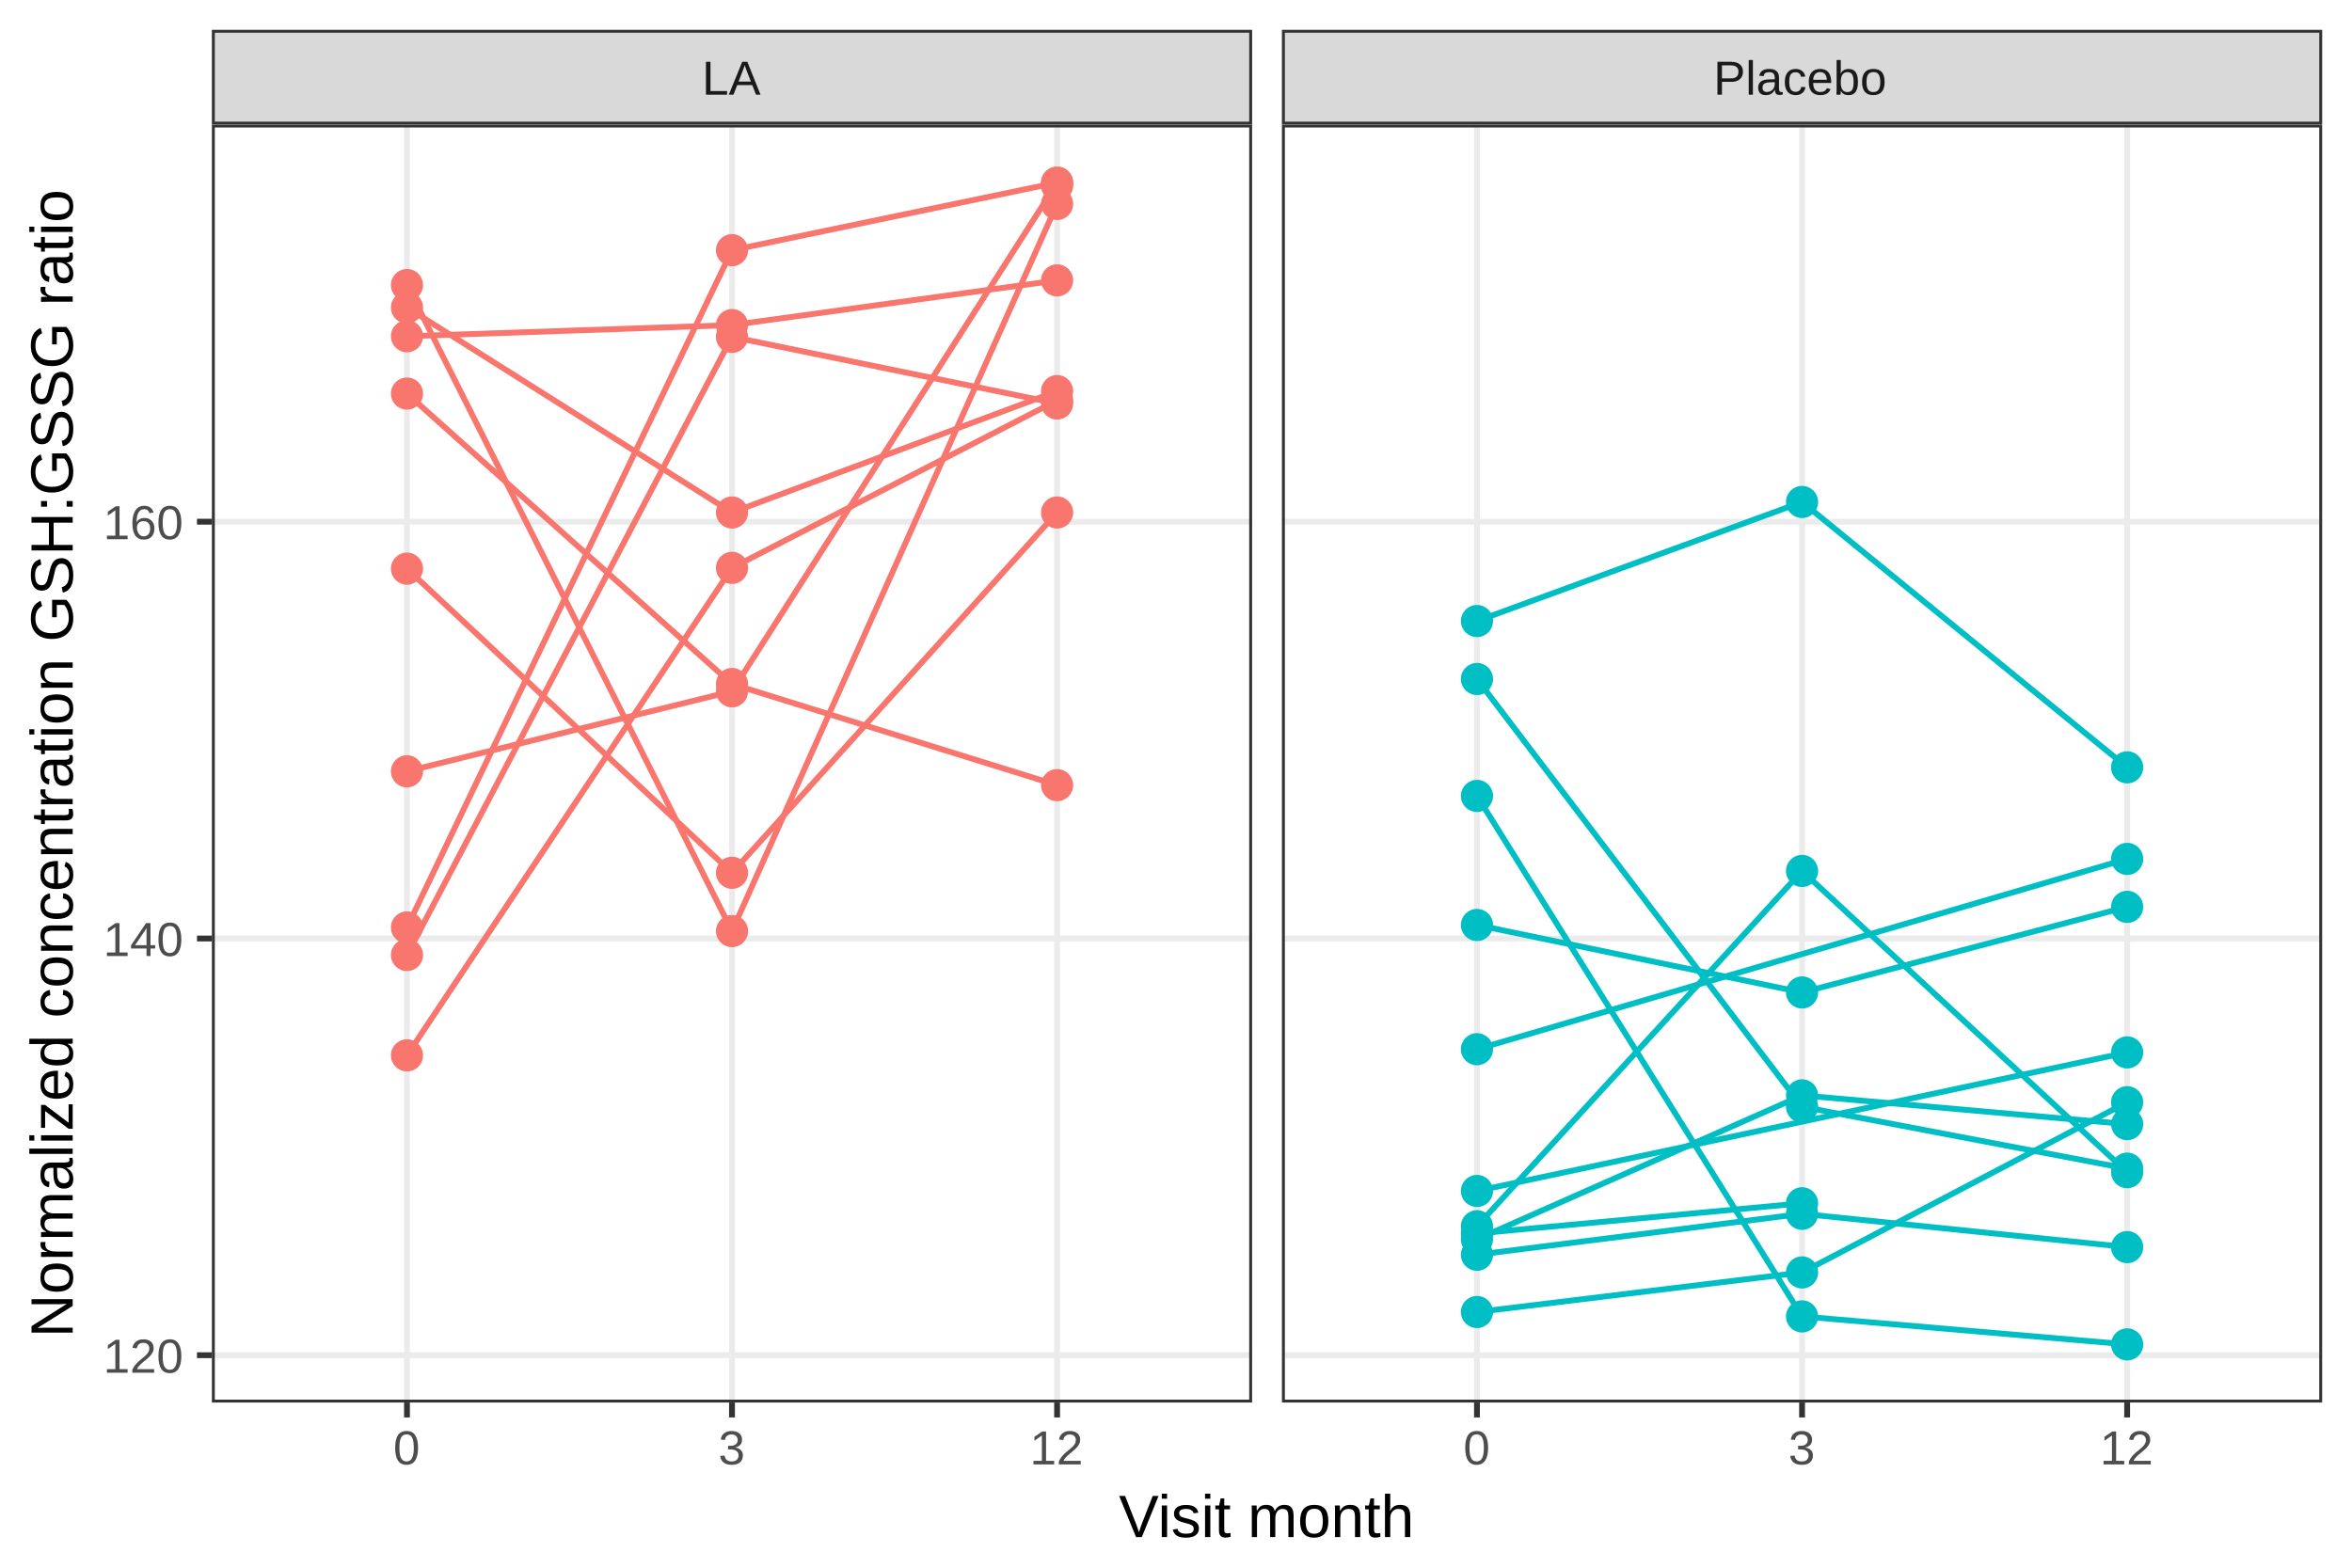
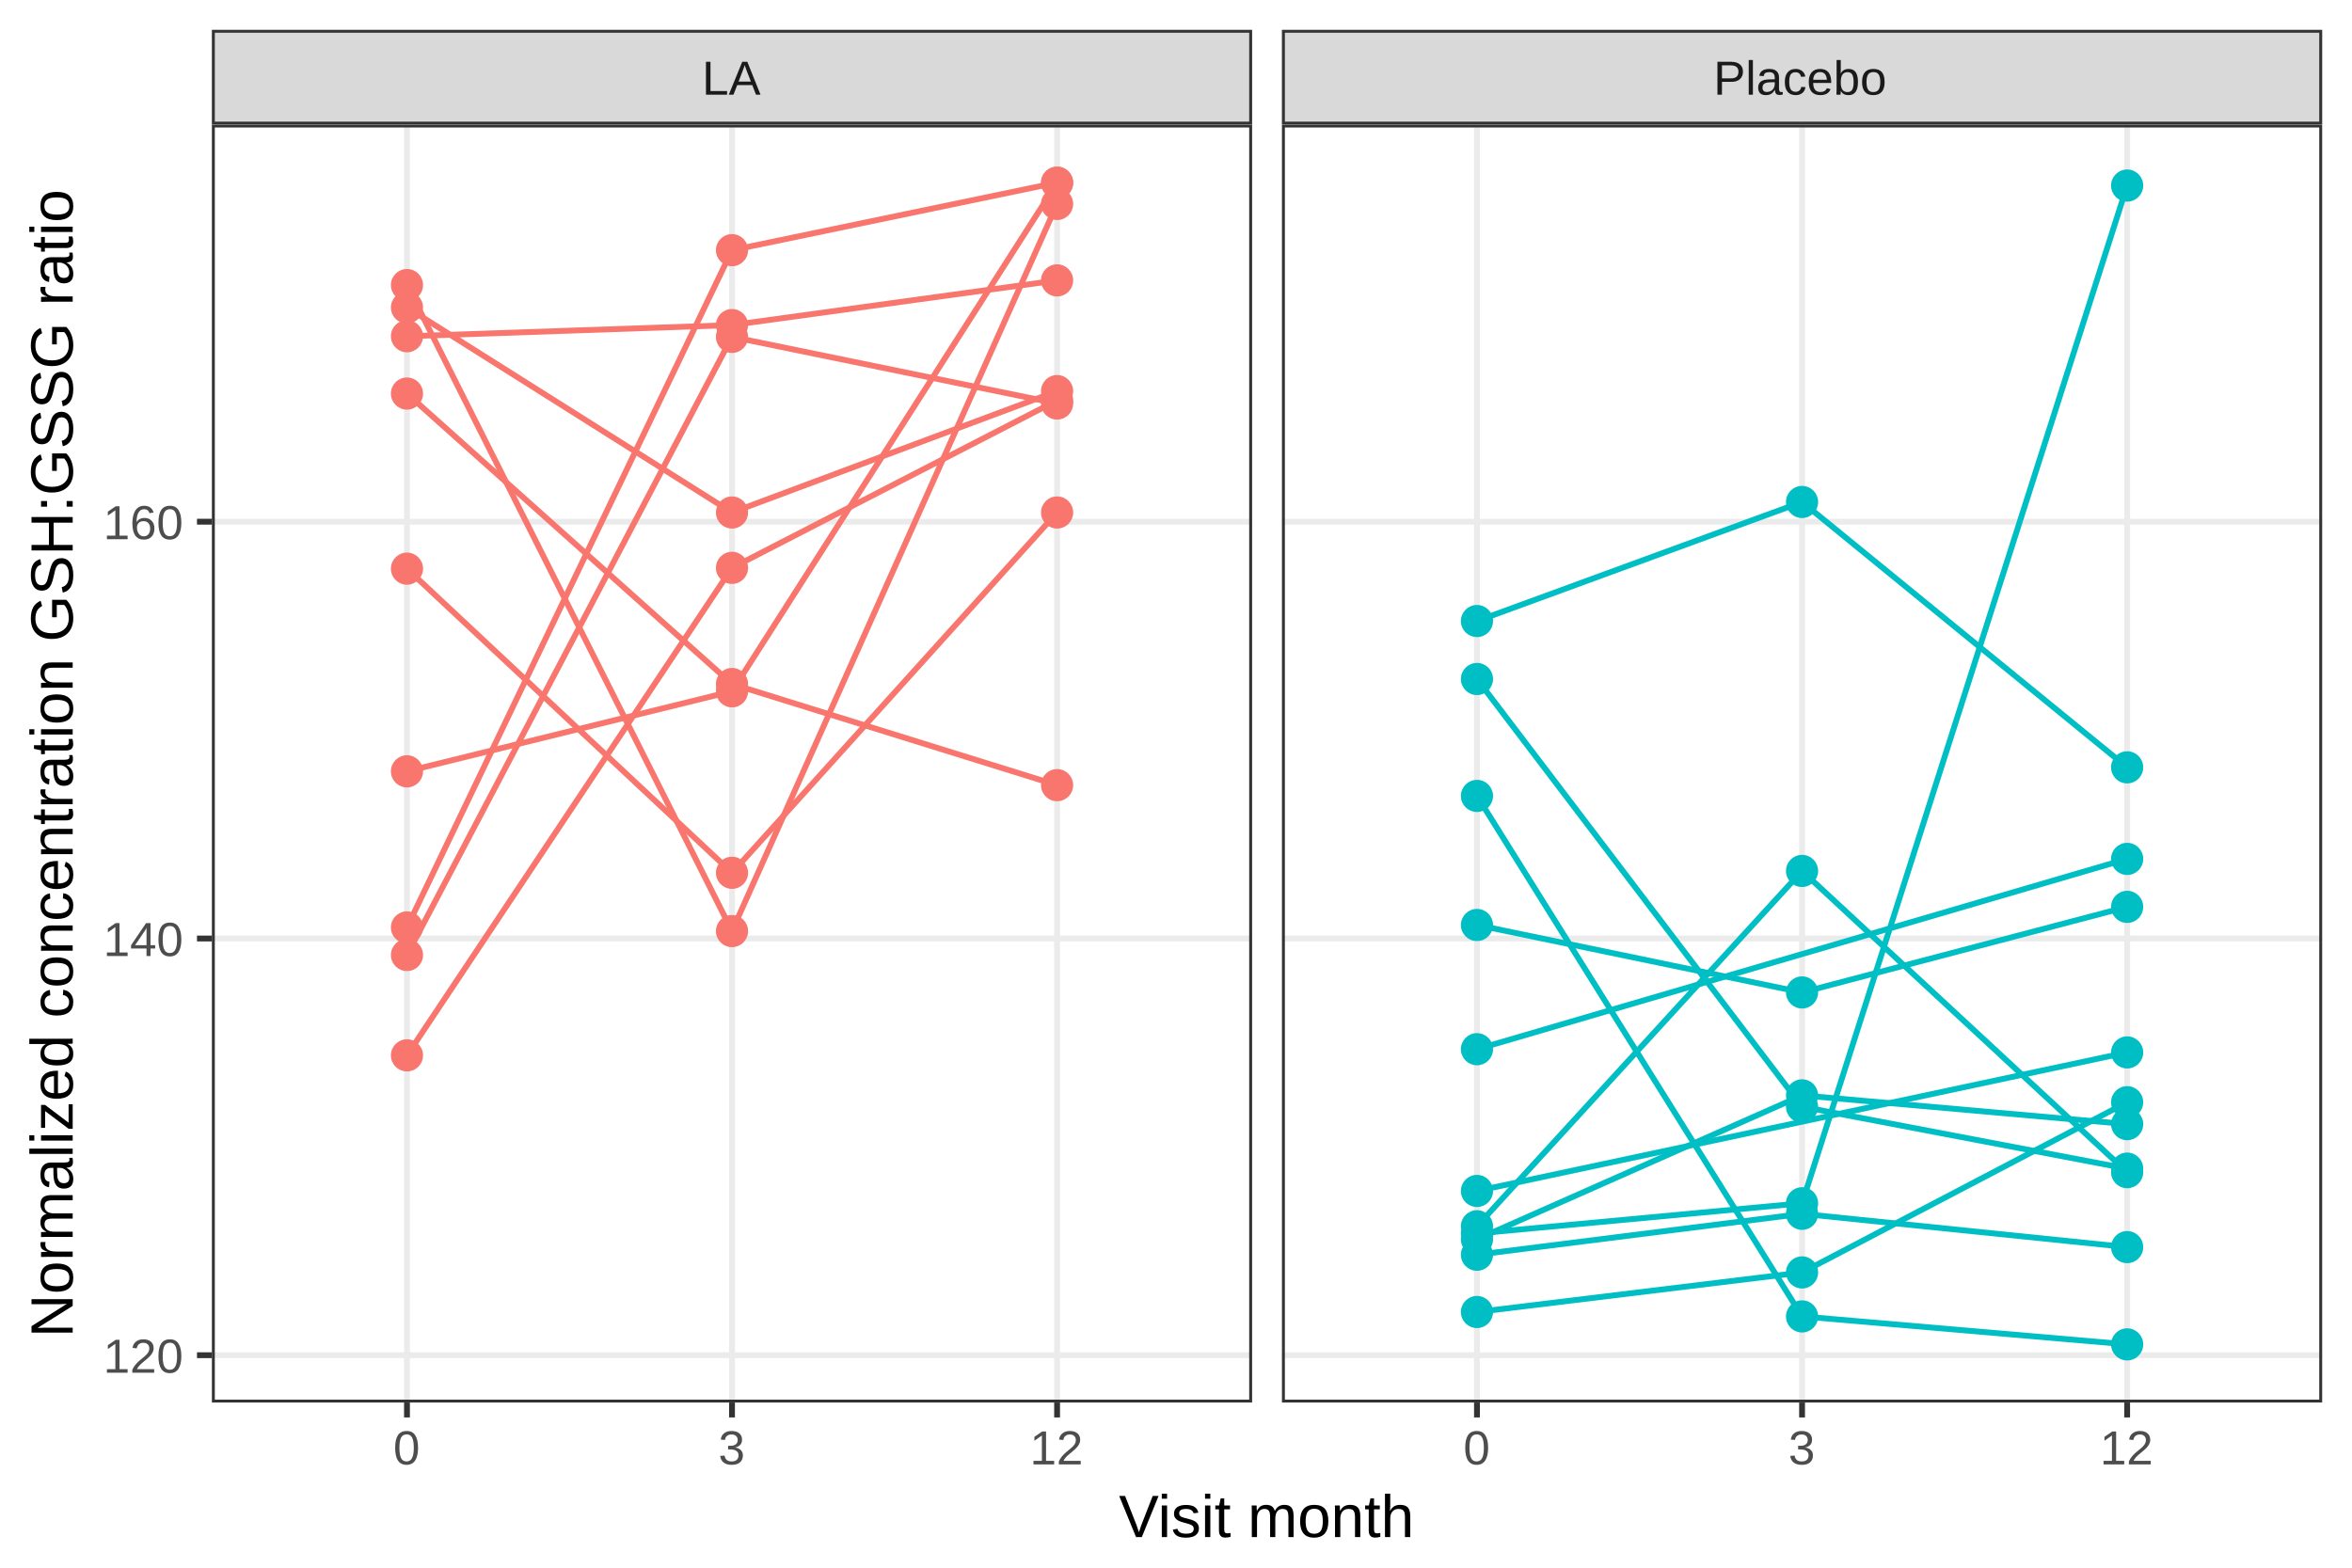
<svg xmlns="http://www.w3.org/2000/svg" viewBox="0 0 432.00 288.00">
  <defs>
    <style type="text/css">
    line, polyline, path, rect, circle {
      fill: none;
      stroke: #000000;
      stroke-linecap: round;
      stroke-linejoin: round;
      stroke-miterlimit: 10.00;
    }
  </style>
  </defs>
  <rect width="100%" height="100%" style="stroke: none; fill: #FFFFFF;" />
  <rect x="-0.00" y="0.00" width="432.00" height="288.00" style="stroke-width: 1.07; stroke: #FFFFFF; fill: #FFFFFF;" />
  <defs>
    <clipPath id="cpMzguOTIyMXwyMjkuOTgyfDI1Ny42NTZ8MjIuODc1OQ==">
      <rect x="38.92" y="22.88" width="191.06" height="234.78" />
    </clipPath>
  </defs>
  <rect x="38.92" y="22.88" width="191.06" height="234.78" style="stroke-width: 1.07; stroke: none; fill: #FFFFFF;" clip-path="url(#cpMzguOTIyMXwyMjkuOTgyfDI1Ny42NTZ8MjIuODc1OQ==)" />
  <polyline points="38.92,248.97 229.98,248.97 " style="stroke-width: 1.07; stroke: #EBEBEB; stroke-linecap: butt;" clip-path="url(#cpMzguOTIyMXwyMjkuOTgyfDI1Ny42NTZ8MjIuODc1OQ==)" />
  <polyline points="38.92,172.41 229.98,172.41 " style="stroke-width: 1.07; stroke: #EBEBEB; stroke-linecap: butt;" clip-path="url(#cpMzguOTIyMXwyMjkuOTgyfDI1Ny42NTZ8MjIuODc1OQ==)" />
  <polyline points="38.92,95.84 229.98,95.84 " style="stroke-width: 1.07; stroke: #EBEBEB; stroke-linecap: butt;" clip-path="url(#cpMzguOTIyMXwyMjkuOTgyfDI1Ny42NTZ8MjIuODc1OQ==)" />
  <polyline points="74.75,257.66 74.75,22.88 " style="stroke-width: 1.07; stroke: #EBEBEB; stroke-linecap: butt;" clip-path="url(#cpMzguOTIyMXwyMjkuOTgyfDI1Ny42NTZ8MjIuODc1OQ==)" />
  <polyline points="134.45,257.66 134.45,22.88 " style="stroke-width: 1.07; stroke: #EBEBEB; stroke-linecap: butt;" clip-path="url(#cpMzguOTIyMXwyMjkuOTgyfDI1Ny42NTZ8MjIuODc1OQ==)" />
  <polyline points="194.16,257.66 194.16,22.88 " style="stroke-width: 1.07; stroke: #EBEBEB; stroke-linecap: butt;" clip-path="url(#cpMzguOTIyMXwyMjkuOTgyfDI1Ny42NTZ8MjIuODc1OQ==)" />
  <polyline points="74.75,193.88 134.45,104.32 194.16,73.56 " style="stroke-width: 1.07; stroke: #F8766D; stroke-linecap: butt;" clip-path="url(#cpMzguOTIyMXwyMjkuOTgyfDI1Ny42NTZ8MjIuODc1OQ==)" />
  <polyline points="74.75,61.77 134.45,59.72 194.16,51.51 " style="stroke-width: 1.07; stroke: #F8766D; stroke-linecap: butt;" clip-path="url(#cpMzguOTIyMXwyMjkuOTgyfDI1Ny42NTZ8MjIuODc1OQ==)" />
  <polyline points="74.75,52.37 134.45,171.05 194.16,37.47 " style="stroke-width: 1.07; stroke: #F8766D; stroke-linecap: butt;" clip-path="url(#cpMzguOTIyMXwyMjkuOTgyfDI1Ny42NTZ8MjIuODc1OQ==)" />
  <polyline points="74.75,141.70 134.45,127.00 194.16,33.60 " style="stroke-width: 1.07; stroke: #F8766D; stroke-linecap: butt;" clip-path="url(#cpMzguOTIyMXwyMjkuOTgyfDI1Ny42NTZ8MjIuODc1OQ==)" />
  <polyline points="74.75,175.44 134.45,61.89 194.16,74.13 " style="stroke-width: 1.07; stroke: #F8766D; stroke-linecap: butt;" clip-path="url(#cpMzguOTIyMXwyMjkuOTgyfDI1Ny42NTZ8MjIuODc1OQ==)" />
  <polyline points="74.75,170.38 134.45,45.96 194.16,33.55 " style="stroke-width: 1.07; stroke: #F8766D; stroke-linecap: butt;" clip-path="url(#cpMzguOTIyMXwyMjkuOTgyfDI1Ny42NTZ8MjIuODc1OQ==)" />
  <polyline points="74.75,72.30 134.45,125.66 194.16,144.24 " style="stroke-width: 1.07; stroke: #F8766D; stroke-linecap: butt;" clip-path="url(#cpMzguOTIyMXwyMjkuOTgyfDI1Ny42NTZ8MjIuODc1OQ==)" />
  <polyline points="74.75,104.47 134.45,160.34 194.16,94.15 " style="stroke-width: 1.07; stroke: #F8766D; stroke-linecap: butt;" clip-path="url(#cpMzguOTIyMXwyMjkuOTgyfDI1Ny42NTZ8MjIuODc1OQ==)" />
  <polyline points="74.75,56.49 134.45,94.15 194.16,71.85 " style="stroke-width: 1.07; stroke: #F8766D; stroke-linecap: butt;" clip-path="url(#cpMzguOTIyMXwyMjkuOTgyfDI1Ny42NTZ8MjIuODc1OQ==)" />
  <circle cx="74.75" cy="193.88" r="1.95pt" style="stroke-width: 0.71; stroke: #F8766D; fill: #F8766D;" clip-path="url(#cpMzguOTIyMXwyMjkuOTgyfDI1Ny42NTZ8MjIuODc1OQ==)" />
  <circle cx="134.45" cy="104.32" r="1.95pt" style="stroke-width: 0.71; stroke: #F8766D; fill: #F8766D;" clip-path="url(#cpMzguOTIyMXwyMjkuOTgyfDI1Ny42NTZ8MjIuODc1OQ==)" />
  <circle cx="194.16" cy="73.56" r="1.95pt" style="stroke-width: 0.71; stroke: #F8766D; fill: #F8766D;" clip-path="url(#cpMzguOTIyMXwyMjkuOTgyfDI1Ny42NTZ8MjIuODc1OQ==)" />
  <circle cx="74.75" cy="61.77" r="1.95pt" style="stroke-width: 0.71; stroke: #F8766D; fill: #F8766D;" clip-path="url(#cpMzguOTIyMXwyMjkuOTgyfDI1Ny42NTZ8MjIuODc1OQ==)" />
  <circle cx="134.45" cy="59.72" r="1.95pt" style="stroke-width: 0.71; stroke: #F8766D; fill: #F8766D;" clip-path="url(#cpMzguOTIyMXwyMjkuOTgyfDI1Ny42NTZ8MjIuODc1OQ==)" />
  <circle cx="194.16" cy="51.51" r="1.95pt" style="stroke-width: 0.71; stroke: #F8766D; fill: #F8766D;" clip-path="url(#cpMzguOTIyMXwyMjkuOTgyfDI1Ny42NTZ8MjIuODc1OQ==)" />
  <circle cx="74.75" cy="52.37" r="1.95pt" style="stroke-width: 0.71; stroke: #F8766D; fill: #F8766D;" clip-path="url(#cpMzguOTIyMXwyMjkuOTgyfDI1Ny42NTZ8MjIuODc1OQ==)" />
  <circle cx="134.45" cy="171.05" r="1.95pt" style="stroke-width: 0.71; stroke: #F8766D; fill: #F8766D;" clip-path="url(#cpMzguOTIyMXwyMjkuOTgyfDI1Ny42NTZ8MjIuODc1OQ==)" />
  <circle cx="194.16" cy="37.47" r="1.95pt" style="stroke-width: 0.71; stroke: #F8766D; fill: #F8766D;" clip-path="url(#cpMzguOTIyMXwyMjkuOTgyfDI1Ny42NTZ8MjIuODc1OQ==)" />
  <circle cx="74.75" cy="141.70" r="1.95pt" style="stroke-width: 0.71; stroke: #F8766D; fill: #F8766D;" clip-path="url(#cpMzguOTIyMXwyMjkuOTgyfDI1Ny42NTZ8MjIuODc1OQ==)" />
  <circle cx="134.45" cy="127.00" r="1.95pt" style="stroke-width: 0.71; stroke: #F8766D; fill: #F8766D;" clip-path="url(#cpMzguOTIyMXwyMjkuOTgyfDI1Ny42NTZ8MjIuODc1OQ==)" />
  <circle cx="194.16" cy="33.60" r="1.95pt" style="stroke-width: 0.71; stroke: #F8766D; fill: #F8766D;" clip-path="url(#cpMzguOTIyMXwyMjkuOTgyfDI1Ny42NTZ8MjIuODc1OQ==)" />
  <circle cx="74.75" cy="175.44" r="1.95pt" style="stroke-width: 0.71; stroke: #F8766D; fill: #F8766D;" clip-path="url(#cpMzguOTIyMXwyMjkuOTgyfDI1Ny42NTZ8MjIuODc1OQ==)" />
  <circle cx="134.45" cy="61.89" r="1.95pt" style="stroke-width: 0.71; stroke: #F8766D; fill: #F8766D;" clip-path="url(#cpMzguOTIyMXwyMjkuOTgyfDI1Ny42NTZ8MjIuODc1OQ==)" />
  <circle cx="194.16" cy="74.13" r="1.95pt" style="stroke-width: 0.71; stroke: #F8766D; fill: #F8766D;" clip-path="url(#cpMzguOTIyMXwyMjkuOTgyfDI1Ny42NTZ8MjIuODc1OQ==)" />
  <circle cx="74.75" cy="170.38" r="1.95pt" style="stroke-width: 0.71; stroke: #F8766D; fill: #F8766D;" clip-path="url(#cpMzguOTIyMXwyMjkuOTgyfDI1Ny42NTZ8MjIuODc1OQ==)" />
  <circle cx="134.45" cy="45.96" r="1.95pt" style="stroke-width: 0.71; stroke: #F8766D; fill: #F8766D;" clip-path="url(#cpMzguOTIyMXwyMjkuOTgyfDI1Ny42NTZ8MjIuODc1OQ==)" />
  <circle cx="194.16" cy="33.55" r="1.95pt" style="stroke-width: 0.71; stroke: #F8766D; fill: #F8766D;" clip-path="url(#cpMzguOTIyMXwyMjkuOTgyfDI1Ny42NTZ8MjIuODc1OQ==)" />
  <circle cx="74.75" cy="72.30" r="1.95pt" style="stroke-width: 0.71; stroke: #F8766D; fill: #F8766D;" clip-path="url(#cpMzguOTIyMXwyMjkuOTgyfDI1Ny42NTZ8MjIuODc1OQ==)" />
  <circle cx="134.45" cy="125.66" r="1.95pt" style="stroke-width: 0.71; stroke: #F8766D; fill: #F8766D;" clip-path="url(#cpMzguOTIyMXwyMjkuOTgyfDI1Ny42NTZ8MjIuODc1OQ==)" />
  <circle cx="194.16" cy="144.24" r="1.95pt" style="stroke-width: 0.71; stroke: #F8766D; fill: #F8766D;" clip-path="url(#cpMzguOTIyMXwyMjkuOTgyfDI1Ny42NTZ8MjIuODc1OQ==)" />
-   <circle cx="194.16" cy="34.09" r="1.95pt" style="stroke-width: 0.71; stroke: #F8766D; fill: #F8766D;" clip-path="url(#cpMzguOTIyMXwyMjkuOTgyfDI1Ny42NTZ8MjIuODc1OQ==)" />
  <circle cx="74.75" cy="104.47" r="1.95pt" style="stroke-width: 0.71; stroke: #F8766D; fill: #F8766D;" clip-path="url(#cpMzguOTIyMXwyMjkuOTgyfDI1Ny42NTZ8MjIuODc1OQ==)" />
  <circle cx="134.45" cy="160.34" r="1.95pt" style="stroke-width: 0.71; stroke: #F8766D; fill: #F8766D;" clip-path="url(#cpMzguOTIyMXwyMjkuOTgyfDI1Ny42NTZ8MjIuODc1OQ==)" />
  <circle cx="194.16" cy="94.15" r="1.95pt" style="stroke-width: 0.71; stroke: #F8766D; fill: #F8766D;" clip-path="url(#cpMzguOTIyMXwyMjkuOTgyfDI1Ny42NTZ8MjIuODc1OQ==)" />
  <circle cx="74.75" cy="56.49" r="1.95pt" style="stroke-width: 0.71; stroke: #F8766D; fill: #F8766D;" clip-path="url(#cpMzguOTIyMXwyMjkuOTgyfDI1Ny42NTZ8MjIuODc1OQ==)" />
  <circle cx="134.45" cy="94.15" r="1.95pt" style="stroke-width: 0.71; stroke: #F8766D; fill: #F8766D;" clip-path="url(#cpMzguOTIyMXwyMjkuOTgyfDI1Ny42NTZ8MjIuODc1OQ==)" />
  <circle cx="194.16" cy="71.85" r="1.95pt" style="stroke-width: 0.71; stroke: #F8766D; fill: #F8766D;" clip-path="url(#cpMzguOTIyMXwyMjkuOTgyfDI1Ny42NTZ8MjIuODc1OQ==)" />
  <rect x="38.92" y="22.88" width="191.06" height="234.78" style="stroke-width: 1.07; stroke: #333333;" clip-path="url(#cpMzguOTIyMXwyMjkuOTgyfDI1Ny42NTZ8MjIuODc1OQ==)" />
  <defs>
    <clipPath id="cpMHw0MzJ8Mjg4fDA=">
      <rect x="0.00" y="0.00" width="432.00" height="288.00" />
    </clipPath>
  </defs>
  <defs>
    <clipPath id="cpMjM1LjQ2MXw0MjYuNTIxfDI1Ny42NTZ8MjIuODc1OQ==">
      <rect x="235.46" y="22.88" width="191.06" height="234.78" />
    </clipPath>
  </defs>
  <rect x="235.46" y="22.88" width="191.06" height="234.78" style="stroke-width: 1.07; stroke: none; fill: #FFFFFF;" clip-path="url(#cpMjM1LjQ2MXw0MjYuNTIxfDI1Ny42NTZ8MjIuODc1OQ==)" />
  <polyline points="235.46,248.97 426.52,248.97 " style="stroke-width: 1.07; stroke: #EBEBEB; stroke-linecap: butt;" clip-path="url(#cpMjM1LjQ2MXw0MjYuNTIxfDI1Ny42NTZ8MjIuODc1OQ==)" />
  <polyline points="235.46,172.41 426.52,172.41 " style="stroke-width: 1.07; stroke: #EBEBEB; stroke-linecap: butt;" clip-path="url(#cpMjM1LjQ2MXw0MjYuNTIxfDI1Ny42NTZ8MjIuODc1OQ==)" />
  <polyline points="235.46,95.84 426.52,95.84 " style="stroke-width: 1.07; stroke: #EBEBEB; stroke-linecap: butt;" clip-path="url(#cpMjM1LjQ2MXw0MjYuNTIxfDI1Ny42NTZ8MjIuODc1OQ==)" />
  <polyline points="271.28,257.66 271.28,22.88 " style="stroke-width: 1.07; stroke: #EBEBEB; stroke-linecap: butt;" clip-path="url(#cpMjM1LjQ2MXw0MjYuNTIxfDI1Ny42NTZ8MjIuODc1OQ==)" />
  <polyline points="330.99,257.66 330.99,22.88 " style="stroke-width: 1.07; stroke: #EBEBEB; stroke-linecap: butt;" clip-path="url(#cpMjM1LjQ2MXw0MjYuNTIxfDI1Ny42NTZ8MjIuODc1OQ==)" />
  <polyline points="390.70,257.66 390.70,22.88 " style="stroke-width: 1.07; stroke: #EBEBEB; stroke-linecap: butt;" clip-path="url(#cpMjM1LjQ2MXw0MjYuNTIxfDI1Ny42NTZ8MjIuODc1OQ==)" />
  <polyline points="271.28,227.67 330.99,201.23 390.70,206.52 " style="stroke-width: 1.07; stroke: #00BFC4; stroke-linecap: butt;" clip-path="url(#cpMjM1LjQ2MXw0MjYuNTIxfDI1Ny42NTZ8MjIuODc1OQ==)" />
  <polyline points="271.28,192.75 390.70,157.79 " style="stroke-width: 1.07; stroke: #00BFC4; stroke-linecap: butt;" clip-path="url(#cpMjM1LjQ2MXw0MjYuNTIxfDI1Ny42NTZ8MjIuODc1OQ==)" />
  <polyline points="271.28,218.79 390.70,193.34 " style="stroke-width: 1.07; stroke: #00BFC4; stroke-linecap: butt;" clip-path="url(#cpMjM1LjQ2MXw0MjYuNTIxfDI1Ny42NTZ8MjIuODc1OQ==)" />
  <polyline points="271.28,124.74 330.99,203.32 390.70,214.69 " style="stroke-width: 1.07; stroke: #00BFC4; stroke-linecap: butt;" clip-path="url(#cpMjM1LjQ2MXw0MjYuNTIxfDI1Ny42NTZ8MjIuODc1OQ==)" />
  <polyline points="271.28,225.28 330.99,160.00 390.70,215.34 " style="stroke-width: 1.07; stroke: #00BFC4; stroke-linecap: butt;" clip-path="url(#cpMjM1LjQ2MXw0MjYuNTIxfDI1Ny42NTZ8MjIuODc1OQ==)" />
  <polyline points="271.28,230.51 330.99,222.99 390.70,229.11 " style="stroke-width: 1.07; stroke: #00BFC4; stroke-linecap: butt;" clip-path="url(#cpMjM1LjQ2MXw0MjYuNTIxfDI1Ny42NTZ8MjIuODc1OQ==)" />
  <polyline points="271.28,114.09 330.99,92.22 390.70,140.97 " style="stroke-width: 1.07; stroke: #00BFC4; stroke-linecap: butt;" clip-path="url(#cpMjM1LjQ2MXw0MjYuNTIxfDI1Ny42NTZ8MjIuODc1OQ==)" />
  <polyline points="271.28,169.93 330.99,182.32 390.70,166.60 " style="stroke-width: 1.07; stroke: #00BFC4; stroke-linecap: butt;" clip-path="url(#cpMjM1LjQ2MXw0MjYuNTIxfDI1Ny42NTZ8MjIuODc1OQ==)" />
-   <polyline points="271.28,226.60 330.99,221.05 " style="stroke-width: 1.07; stroke: #00BFC4; stroke-linecap: butt;" clip-path="url(#cpMjM1LjQ2MXw0MjYuNTIxfDI1Ny42NTZ8MjIuODc1OQ==)" />
+   <polyline points="271.28,226.60 330.99,221.05 390.70,34.09 " style="stroke-width: 1.07; stroke: #00BFC4; stroke-linecap: butt;" clip-path="url(#cpMjM1LjQ2MXw0MjYuNTIxfDI1Ny42NTZ8MjIuODc1OQ==)" />
  <polyline points="271.28,241.03 330.99,233.76 390.70,202.49 " style="stroke-width: 1.07; stroke: #00BFC4; stroke-linecap: butt;" clip-path="url(#cpMjM1LjQ2MXw0MjYuNTIxfDI1Ny42NTZ8MjIuODc1OQ==)" />
  <polyline points="271.28,146.22 330.99,241.84 390.70,246.98 " style="stroke-width: 1.07; stroke: #00BFC4; stroke-linecap: butt;" clip-path="url(#cpMjM1LjQ2MXw0MjYuNTIxfDI1Ny42NTZ8MjIuODc1OQ==)" />
  <circle cx="271.28" cy="227.67" r="1.95pt" style="stroke-width: 0.71; stroke: #00BFC4; fill: #00BFC4;" clip-path="url(#cpMjM1LjQ2MXw0MjYuNTIxfDI1Ny42NTZ8MjIuODc1OQ==)" />
  <circle cx="330.99" cy="201.23" r="1.95pt" style="stroke-width: 0.71; stroke: #00BFC4; fill: #00BFC4;" clip-path="url(#cpMjM1LjQ2MXw0MjYuNTIxfDI1Ny42NTZ8MjIuODc1OQ==)" />
  <circle cx="390.70" cy="206.52" r="1.95pt" style="stroke-width: 0.71; stroke: #00BFC4; fill: #00BFC4;" clip-path="url(#cpMjM1LjQ2MXw0MjYuNTIxfDI1Ny42NTZ8MjIuODc1OQ==)" />
  <circle cx="271.28" cy="192.75" r="1.95pt" style="stroke-width: 0.71; stroke: #00BFC4; fill: #00BFC4;" clip-path="url(#cpMjM1LjQ2MXw0MjYuNTIxfDI1Ny42NTZ8MjIuODc1OQ==)" />
  <circle cx="390.70" cy="157.79" r="1.95pt" style="stroke-width: 0.71; stroke: #00BFC4; fill: #00BFC4;" clip-path="url(#cpMjM1LjQ2MXw0MjYuNTIxfDI1Ny42NTZ8MjIuODc1OQ==)" />
  <circle cx="271.28" cy="218.79" r="1.95pt" style="stroke-width: 0.71; stroke: #00BFC4; fill: #00BFC4;" clip-path="url(#cpMjM1LjQ2MXw0MjYuNTIxfDI1Ny42NTZ8MjIuODc1OQ==)" />
  <circle cx="390.70" cy="193.34" r="1.95pt" style="stroke-width: 0.71; stroke: #00BFC4; fill: #00BFC4;" clip-path="url(#cpMjM1LjQ2MXw0MjYuNTIxfDI1Ny42NTZ8MjIuODc1OQ==)" />
  <circle cx="271.28" cy="124.74" r="1.95pt" style="stroke-width: 0.71; stroke: #00BFC4; fill: #00BFC4;" clip-path="url(#cpMjM1LjQ2MXw0MjYuNTIxfDI1Ny42NTZ8MjIuODc1OQ==)" />
  <circle cx="330.99" cy="203.32" r="1.95pt" style="stroke-width: 0.71; stroke: #00BFC4; fill: #00BFC4;" clip-path="url(#cpMjM1LjQ2MXw0MjYuNTIxfDI1Ny42NTZ8MjIuODc1OQ==)" />
  <circle cx="390.70" cy="214.69" r="1.95pt" style="stroke-width: 0.71; stroke: #00BFC4; fill: #00BFC4;" clip-path="url(#cpMjM1LjQ2MXw0MjYuNTIxfDI1Ny42NTZ8MjIuODc1OQ==)" />
  <circle cx="271.28" cy="225.28" r="1.95pt" style="stroke-width: 0.71; stroke: #00BFC4; fill: #00BFC4;" clip-path="url(#cpMjM1LjQ2MXw0MjYuNTIxfDI1Ny42NTZ8MjIuODc1OQ==)" />
  <circle cx="330.99" cy="160.00" r="1.95pt" style="stroke-width: 0.71; stroke: #00BFC4; fill: #00BFC4;" clip-path="url(#cpMjM1LjQ2MXw0MjYuNTIxfDI1Ny42NTZ8MjIuODc1OQ==)" />
  <circle cx="390.70" cy="215.34" r="1.95pt" style="stroke-width: 0.71; stroke: #00BFC4; fill: #00BFC4;" clip-path="url(#cpMjM1LjQ2MXw0MjYuNTIxfDI1Ny42NTZ8MjIuODc1OQ==)" />
  <circle cx="271.28" cy="230.51" r="1.95pt" style="stroke-width: 0.71; stroke: #00BFC4; fill: #00BFC4;" clip-path="url(#cpMjM1LjQ2MXw0MjYuNTIxfDI1Ny42NTZ8MjIuODc1OQ==)" />
  <circle cx="330.99" cy="222.99" r="1.95pt" style="stroke-width: 0.71; stroke: #00BFC4; fill: #00BFC4;" clip-path="url(#cpMjM1LjQ2MXw0MjYuNTIxfDI1Ny42NTZ8MjIuODc1OQ==)" />
  <circle cx="390.70" cy="229.11" r="1.95pt" style="stroke-width: 0.71; stroke: #00BFC4; fill: #00BFC4;" clip-path="url(#cpMjM1LjQ2MXw0MjYuNTIxfDI1Ny42NTZ8MjIuODc1OQ==)" />
  <circle cx="271.28" cy="114.09" r="1.95pt" style="stroke-width: 0.71; stroke: #00BFC4; fill: #00BFC4;" clip-path="url(#cpMjM1LjQ2MXw0MjYuNTIxfDI1Ny42NTZ8MjIuODc1OQ==)" />
  <circle cx="330.99" cy="92.22" r="1.95pt" style="stroke-width: 0.71; stroke: #00BFC4; fill: #00BFC4;" clip-path="url(#cpMjM1LjQ2MXw0MjYuNTIxfDI1Ny42NTZ8MjIuODc1OQ==)" />
  <circle cx="390.70" cy="140.97" r="1.95pt" style="stroke-width: 0.71; stroke: #00BFC4; fill: #00BFC4;" clip-path="url(#cpMjM1LjQ2MXw0MjYuNTIxfDI1Ny42NTZ8MjIuODc1OQ==)" />
  <circle cx="271.28" cy="169.93" r="1.95pt" style="stroke-width: 0.71; stroke: #00BFC4; fill: #00BFC4;" clip-path="url(#cpMjM1LjQ2MXw0MjYuNTIxfDI1Ny42NTZ8MjIuODc1OQ==)" />
  <circle cx="330.99" cy="182.32" r="1.95pt" style="stroke-width: 0.71; stroke: #00BFC4; fill: #00BFC4;" clip-path="url(#cpMjM1LjQ2MXw0MjYuNTIxfDI1Ny42NTZ8MjIuODc1OQ==)" />
  <circle cx="390.70" cy="166.60" r="1.95pt" style="stroke-width: 0.71; stroke: #00BFC4; fill: #00BFC4;" clip-path="url(#cpMjM1LjQ2MXw0MjYuNTIxfDI1Ny42NTZ8MjIuODc1OQ==)" />
  <circle cx="271.28" cy="226.60" r="1.95pt" style="stroke-width: 0.71; stroke: #00BFC4; fill: #00BFC4;" clip-path="url(#cpMjM1LjQ2MXw0MjYuNTIxfDI1Ny42NTZ8MjIuODc1OQ==)" />
  <circle cx="330.99" cy="221.05" r="1.95pt" style="stroke-width: 0.71; stroke: #00BFC4; fill: #00BFC4;" clip-path="url(#cpMjM1LjQ2MXw0MjYuNTIxfDI1Ny42NTZ8MjIuODc1OQ==)" />
+   <circle cx="390.70" cy="34.09" r="1.95pt" style="stroke-width: 0.71; stroke: #00BFC4; fill: #00BFC4;" clip-path="url(#cpMjM1LjQ2MXw0MjYuNTIxfDI1Ny42NTZ8MjIuODc1OQ==)" />
  <circle cx="271.28" cy="241.03" r="1.95pt" style="stroke-width: 0.71; stroke: #00BFC4; fill: #00BFC4;" clip-path="url(#cpMjM1LjQ2MXw0MjYuNTIxfDI1Ny42NTZ8MjIuODc1OQ==)" />
  <circle cx="330.99" cy="233.76" r="1.95pt" style="stroke-width: 0.71; stroke: #00BFC4; fill: #00BFC4;" clip-path="url(#cpMjM1LjQ2MXw0MjYuNTIxfDI1Ny42NTZ8MjIuODc1OQ==)" />
  <circle cx="390.70" cy="202.49" r="1.95pt" style="stroke-width: 0.71; stroke: #00BFC4; fill: #00BFC4;" clip-path="url(#cpMjM1LjQ2MXw0MjYuNTIxfDI1Ny42NTZ8MjIuODc1OQ==)" />
  <circle cx="271.28" cy="146.22" r="1.95pt" style="stroke-width: 0.71; stroke: #00BFC4; fill: #00BFC4;" clip-path="url(#cpMjM1LjQ2MXw0MjYuNTIxfDI1Ny42NTZ8MjIuODc1OQ==)" />
  <circle cx="330.99" cy="241.84" r="1.95pt" style="stroke-width: 0.71; stroke: #00BFC4; fill: #00BFC4;" clip-path="url(#cpMjM1LjQ2MXw0MjYuNTIxfDI1Ny42NTZ8MjIuODc1OQ==)" />
  <circle cx="390.70" cy="246.98" r="1.95pt" style="stroke-width: 0.71; stroke: #00BFC4; fill: #00BFC4;" clip-path="url(#cpMjM1LjQ2MXw0MjYuNTIxfDI1Ny42NTZ8MjIuODc1OQ==)" />
  <rect x="235.46" y="22.88" width="191.06" height="234.78" style="stroke-width: 1.07; stroke: #333333;" clip-path="url(#cpMjM1LjQ2MXw0MjYuNTIxfDI1Ny42NTZ8MjIuODc1OQ==)" />
  <defs>
    <clipPath id="cpMHw0MzJ8Mjg4fDA=">
      <rect x="0.00" y="0.00" width="432.00" height="288.00" />
    </clipPath>
  </defs>
  <defs>
    <clipPath id="cpMzguOTIyMXwyMjkuOTgyfDIyLjg3NTl8NS40Nzk0NQ==">
      <rect x="38.92" y="5.48" width="191.06" height="17.40" />
    </clipPath>
  </defs>
  <rect x="38.92" y="5.48" width="191.06" height="17.40" style="stroke-width: 1.07; stroke: #333333; fill: #D9D9D9;" clip-path="url(#cpMzguOTIyMXwyMjkuOTgyfDIyLjg3NTl8NS40Nzk0NQ==)" />
  <g clip-path="url(#cpMzguOTIyMXwyMjkuOTgyfDIyLjg3NTl8NS40Nzk0NQ==)">
    <text x="128.95" y="17.40" style="font-size: 8.80px; fill: #1A1A1A; font-family: Arial;" textLength="11.01px" lengthAdjust="spacingAndGlyphs">LA</text>
  </g>
  <defs>
    <clipPath id="cpMHw0MzJ8Mjg4fDA=">
      <rect x="0.00" y="0.00" width="432.00" height="288.00" />
    </clipPath>
  </defs>
  <defs>
    <clipPath id="cpMjM1LjQ2MXw0MjYuNTIxfDIyLjg3NTl8NS40Nzk0NQ==">
      <rect x="235.46" y="5.48" width="191.06" height="17.40" />
    </clipPath>
  </defs>
  <rect x="235.46" y="5.48" width="191.06" height="17.40" style="stroke-width: 1.07; stroke: #333333; fill: #D9D9D9;" clip-path="url(#cpMjM1LjQ2MXw0MjYuNTIxfDIyLjg3NTl8NS40Nzk0NQ==)" />
  <g clip-path="url(#cpMjM1LjQ2MXw0MjYuNTIxfDIyLjg3NTl8NS40Nzk0NQ==)">
    <text x="314.73" y="17.40" style="font-size: 8.80px; fill: #1A1A1A; font-family: Arial;" textLength="32.52px" lengthAdjust="spacingAndGlyphs">Placebo</text>
  </g>
  <defs>
    <clipPath id="cpMHw0MzJ8Mjg4fDA=">
      <rect x="0.00" y="0.00" width="432.00" height="288.00" />
    </clipPath>
  </defs>
  <polyline points="74.75,260.40 74.75,257.66 " style="stroke-width: 1.07; stroke: #333333; stroke-linecap: butt;" clip-path="url(#cpMHw0MzJ8Mjg4fDA=)" />
  <polyline points="134.45,260.40 134.45,257.66 " style="stroke-width: 1.07; stroke: #333333; stroke-linecap: butt;" clip-path="url(#cpMHw0MzJ8Mjg4fDA=)" />
  <polyline points="194.16,260.40 194.16,257.66 " style="stroke-width: 1.07; stroke: #333333; stroke-linecap: butt;" clip-path="url(#cpMHw0MzJ8Mjg4fDA=)" />
  <g clip-path="url(#cpMHw0MzJ8Mjg4fDA=)">
    <text x="72.24" y="269.03" style="font-size: 8.80px; fill: #4D4D4D; font-family: Arial;" textLength="5.01px" lengthAdjust="spacingAndGlyphs">0</text>
  </g>
  <g clip-path="url(#cpMHw0MzJ8Mjg4fDA=)">
    <text x="131.95" y="269.03" style="font-size: 8.80px; fill: #4D4D4D; font-family: Arial;" textLength="5.01px" lengthAdjust="spacingAndGlyphs">3</text>
  </g>
  <g clip-path="url(#cpMHw0MzJ8Mjg4fDA=)">
    <text x="189.15" y="269.03" style="font-size: 8.80px; fill: #4D4D4D; font-family: Arial;" textLength="10.01px" lengthAdjust="spacingAndGlyphs">12</text>
  </g>
  <polyline points="271.28,260.40 271.28,257.66 " style="stroke-width: 1.07; stroke: #333333; stroke-linecap: butt;" clip-path="url(#cpMHw0MzJ8Mjg4fDA=)" />
  <polyline points="330.99,260.40 330.99,257.66 " style="stroke-width: 1.07; stroke: #333333; stroke-linecap: butt;" clip-path="url(#cpMHw0MzJ8Mjg4fDA=)" />
  <polyline points="390.70,260.40 390.70,257.66 " style="stroke-width: 1.07; stroke: #333333; stroke-linecap: butt;" clip-path="url(#cpMHw0MzJ8Mjg4fDA=)" />
  <g clip-path="url(#cpMHw0MzJ8Mjg4fDA=)">
    <text x="268.78" y="269.03" style="font-size: 8.80px; fill: #4D4D4D; font-family: Arial;" textLength="5.01px" lengthAdjust="spacingAndGlyphs">0</text>
  </g>
  <g clip-path="url(#cpMHw0MzJ8Mjg4fDA=)">
    <text x="328.49" y="269.03" style="font-size: 8.80px; fill: #4D4D4D; font-family: Arial;" textLength="5.01px" lengthAdjust="spacingAndGlyphs">3</text>
  </g>
  <g clip-path="url(#cpMHw0MzJ8Mjg4fDA=)">
    <text x="385.69" y="269.03" style="font-size: 8.80px; fill: #4D4D4D; font-family: Arial;" textLength="10.01px" lengthAdjust="spacingAndGlyphs">12</text>
  </g>
  <g clip-path="url(#cpMHw0MzJ8Mjg4fDA=)">
    <text x="18.97" y="252.19" style="font-size: 8.80px; fill: #4D4D4D; font-family: Arial;" textLength="15.02px" lengthAdjust="spacingAndGlyphs">120</text>
  </g>
  <g clip-path="url(#cpMHw0MzJ8Mjg4fDA=)">
    <text x="18.97" y="175.63" style="font-size: 8.80px; fill: #4D4D4D; font-family: Arial;" textLength="15.02px" lengthAdjust="spacingAndGlyphs">140</text>
  </g>
  <g clip-path="url(#cpMHw0MzJ8Mjg4fDA=)">
    <text x="18.97" y="99.06" style="font-size: 8.80px; fill: #4D4D4D; font-family: Arial;" textLength="15.02px" lengthAdjust="spacingAndGlyphs">160</text>
  </g>
  <polyline points="36.18,248.97 38.92,248.97 " style="stroke-width: 1.07; stroke: #333333; stroke-linecap: butt;" clip-path="url(#cpMHw0MzJ8Mjg4fDA=)" />
  <polyline points="36.18,172.41 38.92,172.41 " style="stroke-width: 1.07; stroke: #333333; stroke-linecap: butt;" clip-path="url(#cpMHw0MzJ8Mjg4fDA=)" />
  <polyline points="36.18,95.84 38.92,95.84 " style="stroke-width: 1.07; stroke: #333333; stroke-linecap: butt;" clip-path="url(#cpMHw0MzJ8Mjg4fDA=)" />
  <g clip-path="url(#cpMHw0MzJ8Mjg4fDA=)">
    <text x="205.52" y="282.38" style="font-size: 11.00px; font-family: Arial;" textLength="54.41px" lengthAdjust="spacingAndGlyphs">Visit month</text>
  </g>
  <g clip-path="url(#cpMHw0MzJ8Mjg4fDA=)">
    <text transform="translate(13.35,245.72) rotate(-90)" style="font-size: 11.00px; font-family: Arial;" textLength="210.92px" lengthAdjust="spacingAndGlyphs">Normalized concentration GSH:GSSG ratio</text>
  </g>
</svg>
